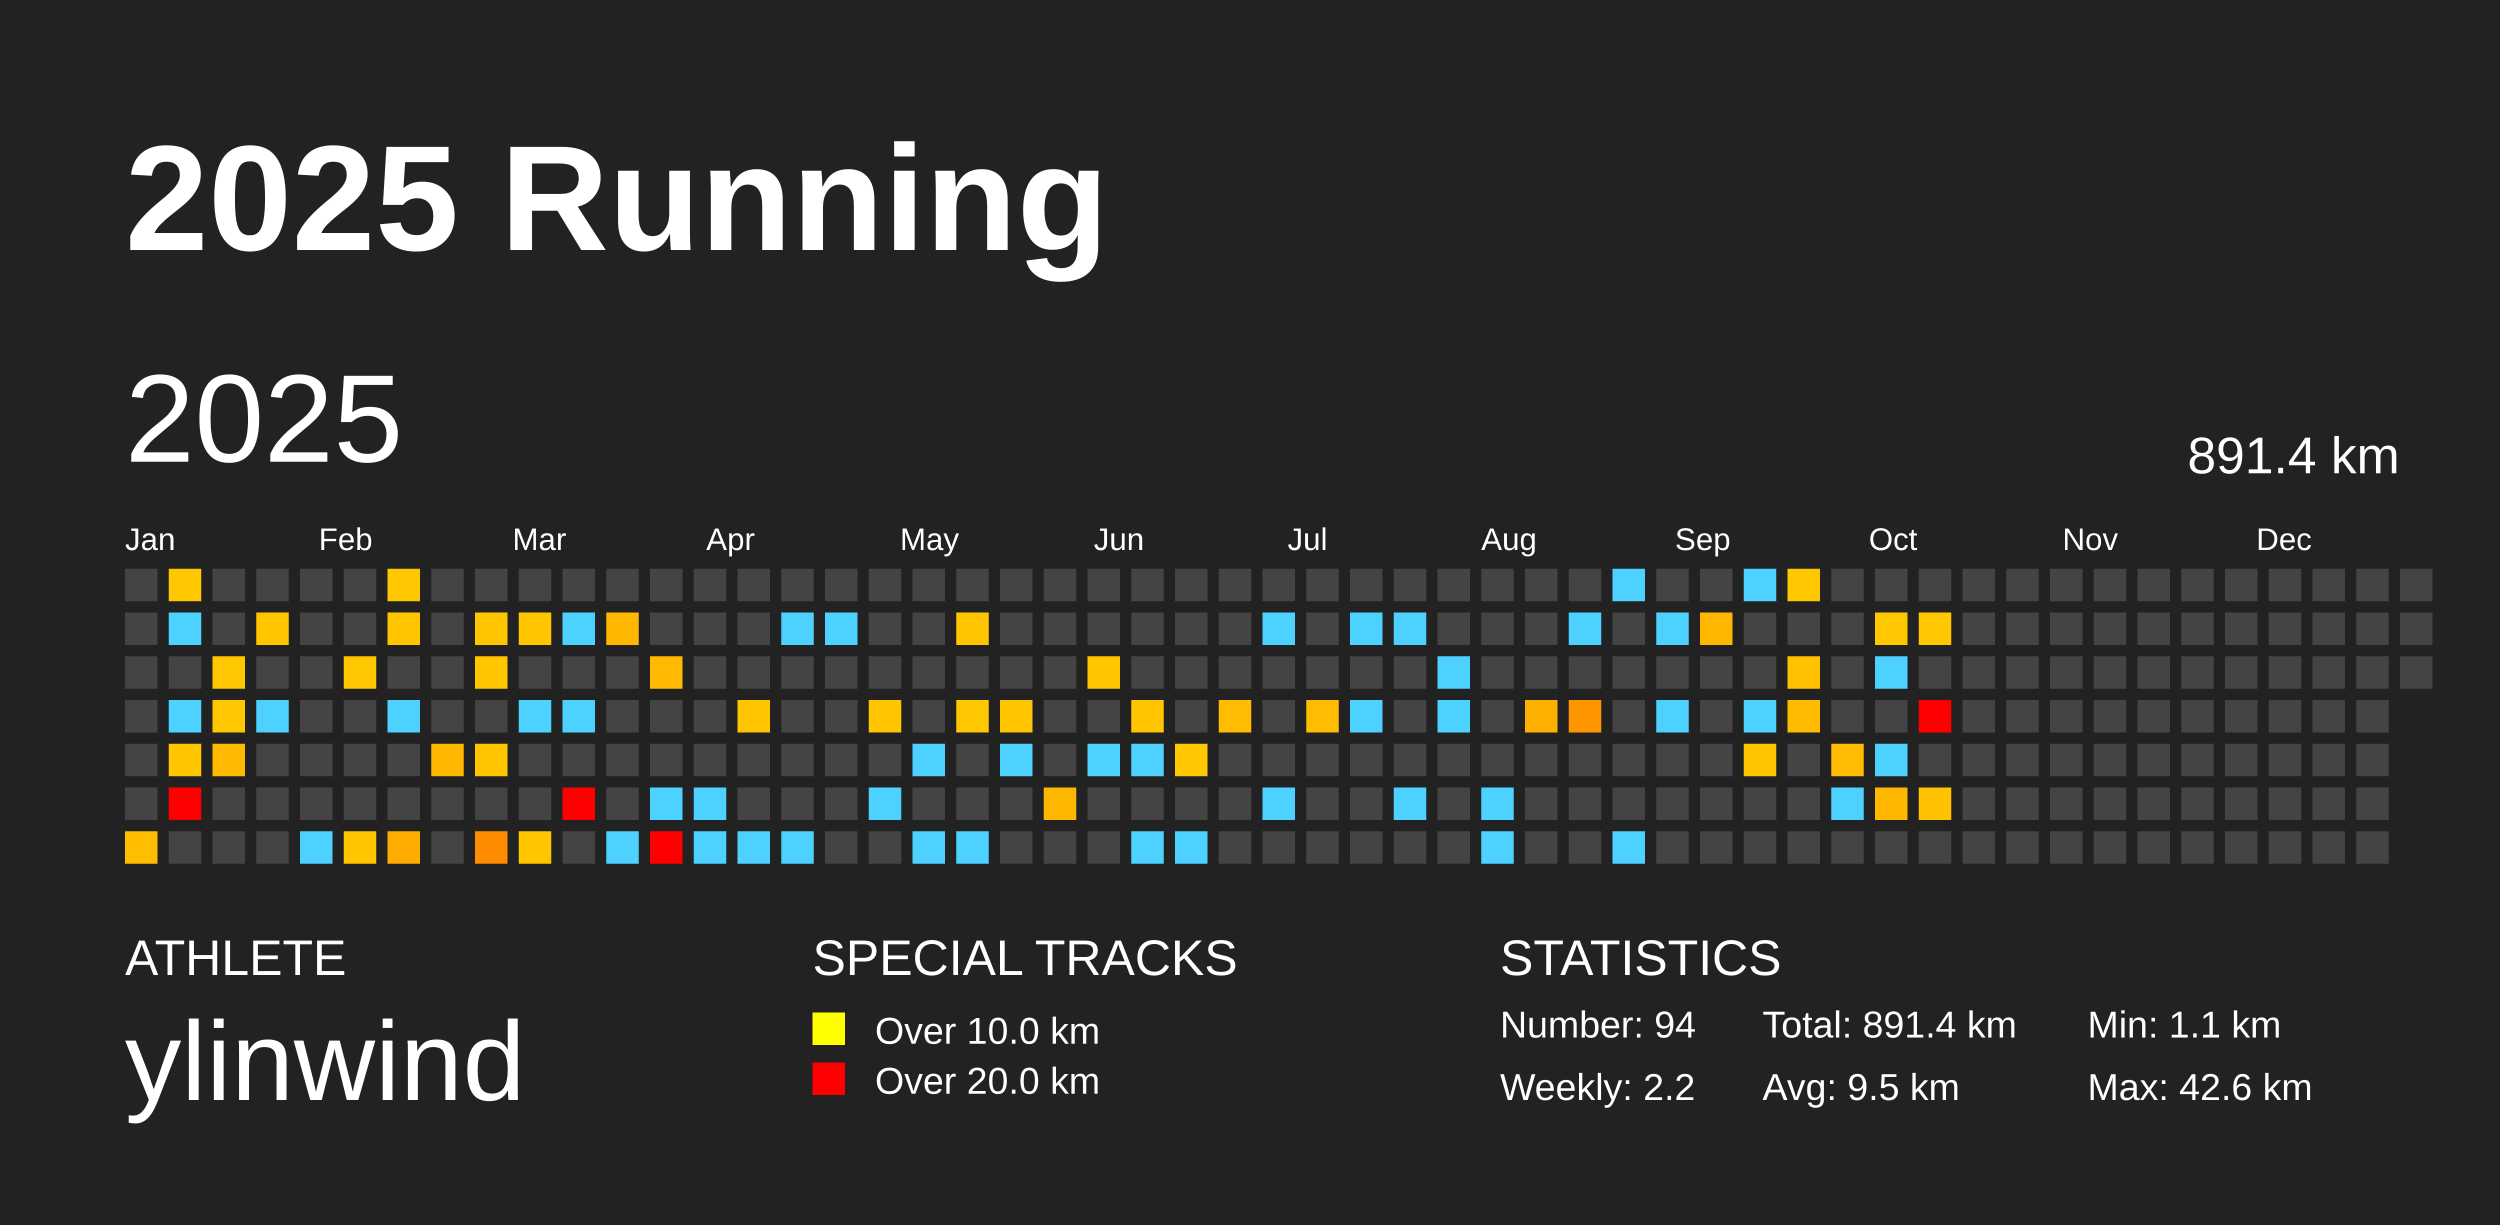
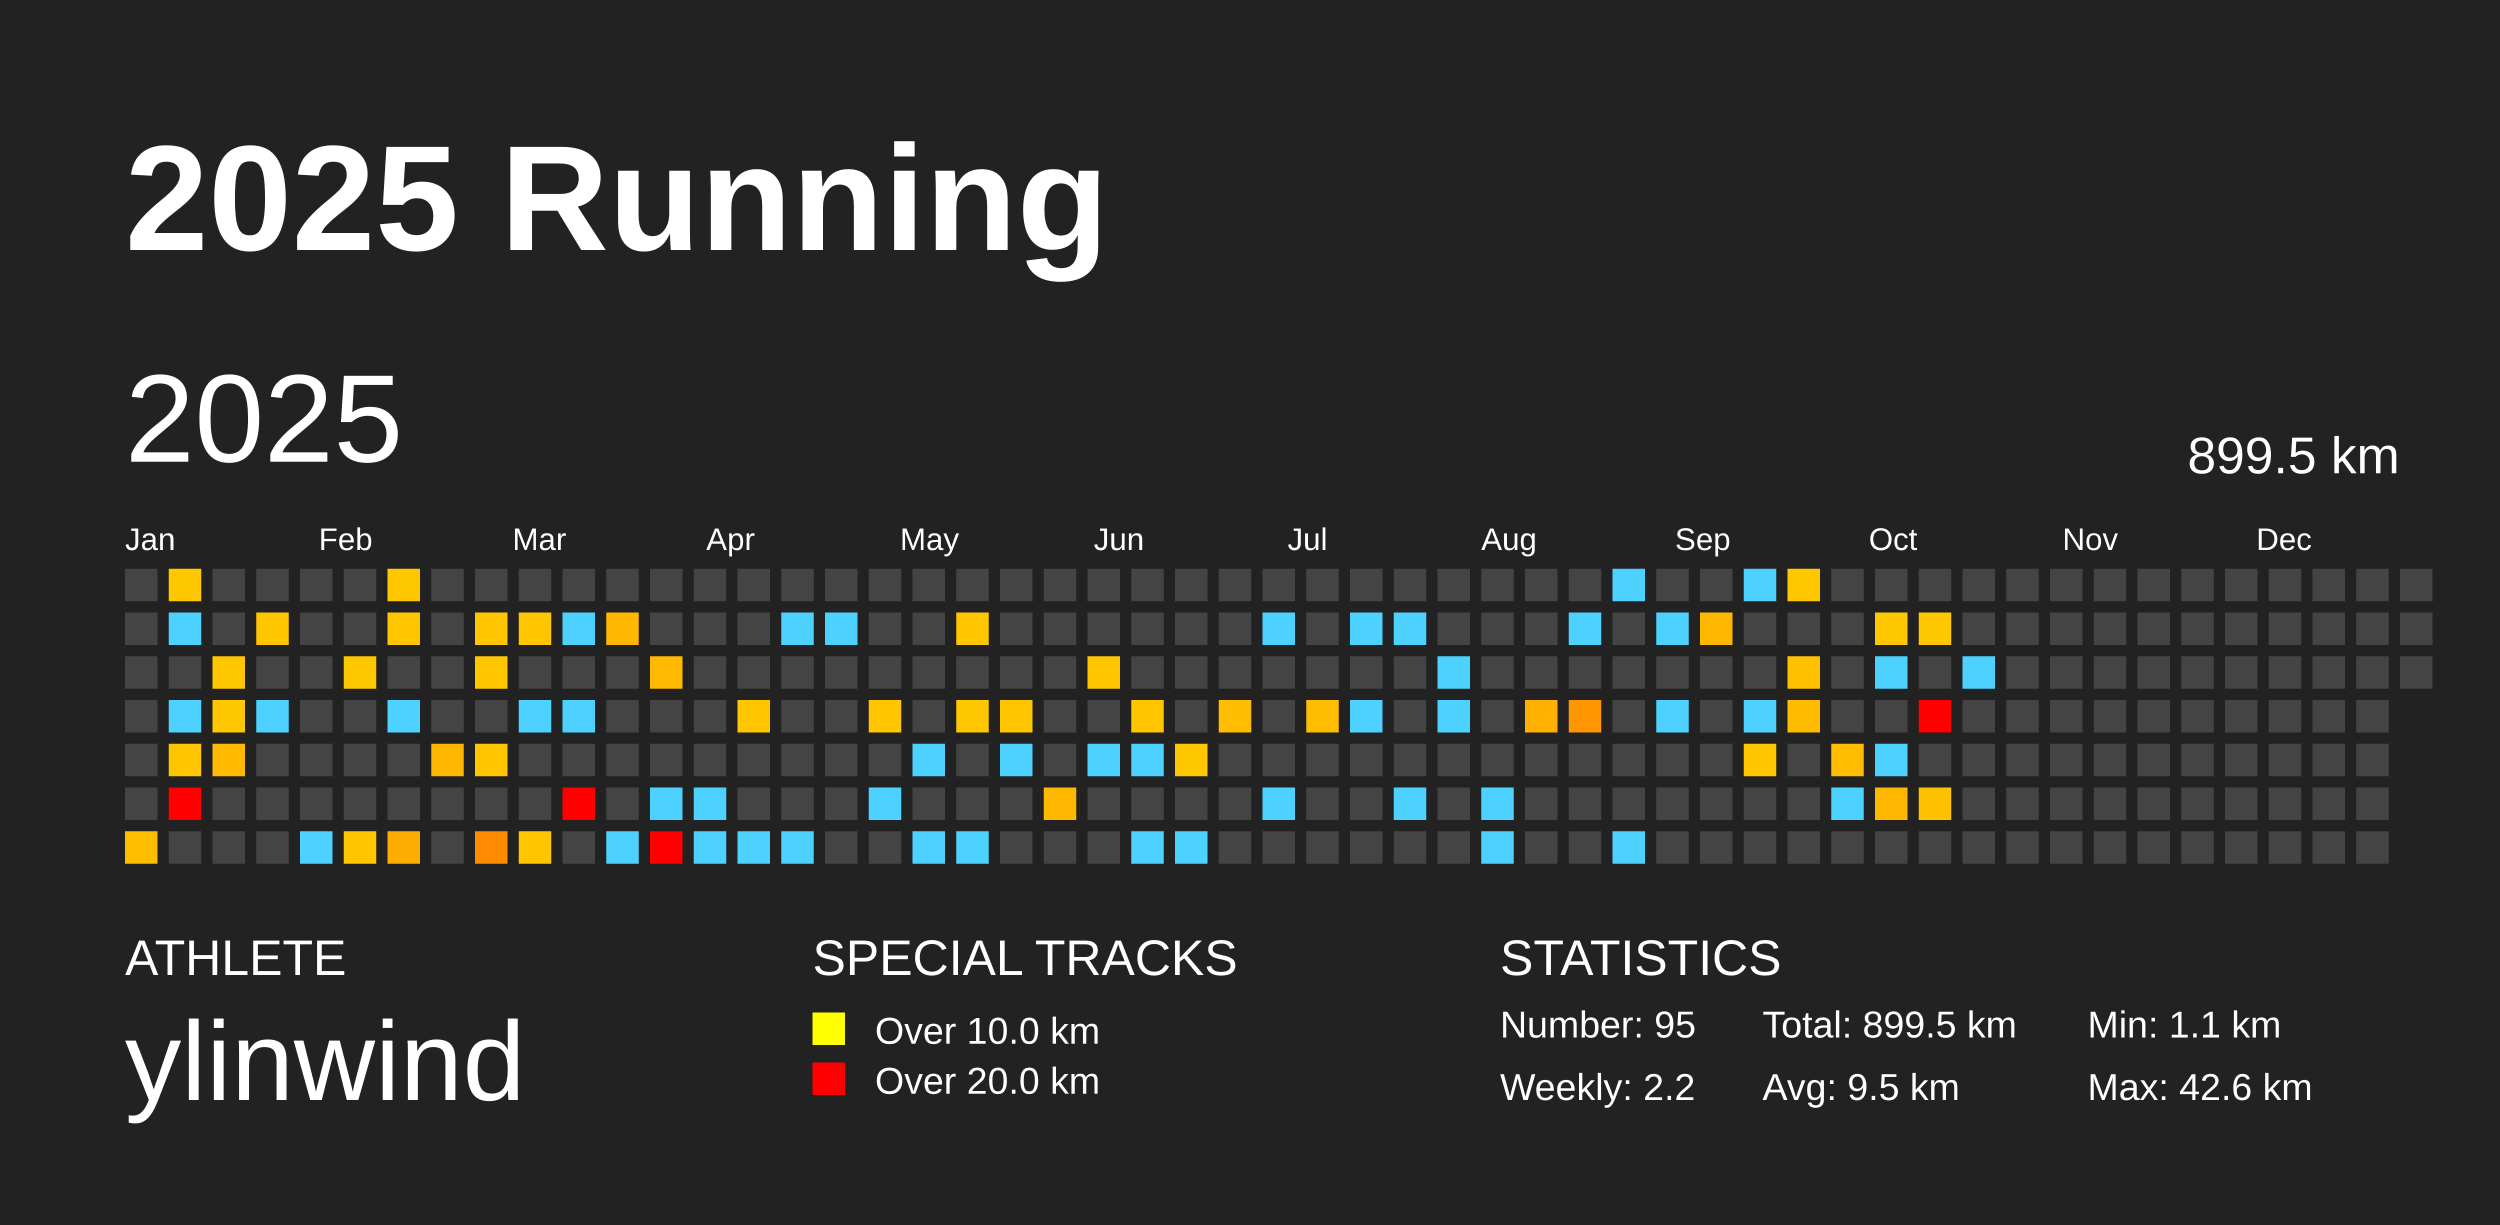
<svg xmlns="http://www.w3.org/2000/svg" baseProfile="full" height="98mm" version="1.1" viewBox="0,0,200,98" width="200mm">
  <defs />
  <rect fill="#222222" height="98" width="200" x="0" y="0" />
  <text fill="#FFFFFF" style="font-size:12px; font-family:Arial; font-weight:bold;" x="10" y="20">2025 Running</text>
  <text fill="#FFFFFF" style="font-size:4px; font-family:Arial" x="10" y="78">ATHLETE</text>
  <text fill="#FFFFFF" style="font-size:9px; font-family:Arial" x="10" y="88">ylinwind</text>
  <text fill="#FFFFFF" style="font-size:4px; font-family:Arial" x="65" y="78">SPECIAL TRACKS</text>
  <rect fill="yellow" height="2.6" width="2.6" x="65" y="81" />
  <text fill="#FFFFFF" style="font-size:3px; font-family:Arial" x="70" y="83.5">Over 10.0 km</text>
  <rect fill="red" height="2.6" width="2.6" x="65" y="85" />
  <text fill="#FFFFFF" style="font-size:3px; font-family:Arial" x="70" y="87.5">Over 20.0 km</text>
  <text fill="#FFFFFF" style="font-size:4px; font-family:Arial" x="120" y="78">STATISTICS</text>
-   <text fill="#FFFFFF" style="font-size:3px; font-family:Arial" x="120" y="83">Number: 94</text>
+   <text fill="#FFFFFF" style="font-size:3px; font-family:Arial" x="120" y="83">Number: 95</text>
  <text fill="#FFFFFF" style="font-size:3px; font-family:Arial" x="120" y="88">Weekly: 2.2</text>
-   <text fill="#FFFFFF" style="font-size:3px; font-family:Arial" x="141" y="83">Total: 891.4 km</text>
+   <text fill="#FFFFFF" style="font-size:3px; font-family:Arial" x="141" y="83">Total: 899.5 km</text>
  <text fill="#FFFFFF" style="font-size:3px; font-family:Arial" x="141" y="88">Avg: 9.5 km</text>
  <text fill="#FFFFFF" style="font-size:3px; font-family:Arial" x="167" y="83">Min: 1.1 km</text>
  <text fill="#FFFFFF" style="font-size:3px; font-family:Arial" x="167" y="88">Max: 42.6 km</text>
  <text dominant-baseline="hanging" fill="#FFFFFF" style="font-size:10.0px; font-family:Arial;" x="10" y="30">2025</text>
-   <text dominant-baseline="hanging" fill="#FFFFFF" style="font-size:4.125px; font-family:Arial;" x="175" y="35">891.4 km</text>
+   <text dominant-baseline="hanging" fill="#FFFFFF" style="font-size:4.125px; font-family:Arial;" x="175" y="35">899.5 km</text>
  <text fill="#FFFFFF" style="font-size:2.5px; font-family:Arial" x="10.0" y="44">Jan</text>
  <text fill="#FFFFFF" style="font-size:2.5px; font-family:Arial" x="25.5" y="44">Feb</text>
  <text fill="#FFFFFF" style="font-size:2.5px; font-family:Arial" x="41.0" y="44">Mar</text>
  <text fill="#FFFFFF" style="font-size:2.5px; font-family:Arial" x="56.5" y="44">Apr</text>
  <text fill="#FFFFFF" style="font-size:2.5px; font-family:Arial" x="72.0" y="44">May</text>
  <text fill="#FFFFFF" style="font-size:2.5px; font-family:Arial" x="87.5" y="44">Jun</text>
  <text fill="#FFFFFF" style="font-size:2.5px; font-family:Arial" x="103.0" y="44">Jul</text>
  <text fill="#FFFFFF" style="font-size:2.5px; font-family:Arial" x="118.5" y="44">Aug</text>
  <text fill="#FFFFFF" style="font-size:2.5px; font-family:Arial" x="134.0" y="44">Sep</text>
  <text fill="#FFFFFF" style="font-size:2.5px; font-family:Arial" x="149.5" y="44">Oct</text>
  <text fill="#FFFFFF" style="font-size:2.5px; font-family:Arial" x="165.0" y="44">Nov</text>
  <text fill="#FFFFFF" style="font-size:2.5px; font-family:Arial" x="180.5" y="44">Dec</text>
  <rect fill="#444444" height="2.6" width="2.6" x="10.0" y="45.5" />
  <rect fill="#444444" height="2.6" width="2.6" x="10.0" y="49.0" />
  <rect fill="#444444" height="2.6" width="2.6" x="10.0" y="52.5" />
  <rect fill="#444444" height="2.6" width="2.6" x="10.0" y="56.0" />
  <rect fill="#444444" height="2.6" width="2.6" x="10.0" y="59.5" />
  <rect fill="#444444" height="2.6" width="2.6" x="10.0" y="63.0" />
  <rect fill="#ffbd00" height="2.6" width="2.6" x="10.0" y="66.5" />
  <rect fill="#ffc700" height="2.6" width="2.6" x="13.5" y="45.5" />
  <rect fill="#4dd2ff" height="2.6" width="2.6" x="13.5" y="49.0" />
  <rect fill="#444444" height="2.6" width="2.6" x="13.5" y="52.5" />
  <rect fill="#4dd2ff" height="2.6" width="2.6" x="13.5" y="56.0" />
  <rect fill="#ffc600" height="2.6" width="2.6" x="13.5" y="59.5" />
  <rect fill="red" height="2.6" width="2.6" x="13.5" y="63.0" />
  <rect fill="#444444" height="2.6" width="2.6" x="13.5" y="66.5" />
  <rect fill="#444444" height="2.6" width="2.6" x="17.0" y="45.5" />
  <rect fill="#444444" height="2.6" width="2.6" x="17.0" y="49.0" />
  <rect fill="#ffc700" height="2.6" width="2.6" x="17.0" y="52.5" />
  <rect fill="#ffc700" height="2.6" width="2.6" x="17.0" y="56.0" />
  <rect fill="#ffba00" height="2.6" width="2.6" x="17.0" y="59.5" />
  <rect fill="#444444" height="2.6" width="2.6" x="17.0" y="63.0" />
  <rect fill="#444444" height="2.6" width="2.6" x="17.0" y="66.5" />
  <rect fill="#444444" height="2.6" width="2.6" x="20.5" y="45.5" />
  <rect fill="#ffc600" height="2.6" width="2.6" x="20.5" y="49.0" />
  <rect fill="#444444" height="2.6" width="2.6" x="20.5" y="52.5" />
  <rect fill="#4dd2ff" height="2.6" width="2.6" x="20.5" y="56.0" />
  <rect fill="#444444" height="2.6" width="2.6" x="20.5" y="59.5" />
  <rect fill="#444444" height="2.6" width="2.6" x="20.5" y="63.0" />
  <rect fill="#444444" height="2.6" width="2.6" x="20.5" y="66.5" />
  <rect fill="#444444" height="2.6" width="2.6" x="24.0" y="45.5" />
  <rect fill="#444444" height="2.6" width="2.6" x="24.0" y="49.0" />
  <rect fill="#444444" height="2.6" width="2.6" x="24.0" y="52.5" />
  <rect fill="#444444" height="2.6" width="2.6" x="24.0" y="56.0" />
  <rect fill="#444444" height="2.6" width="2.6" x="24.0" y="59.5" />
  <rect fill="#444444" height="2.6" width="2.6" x="24.0" y="63.0" />
  <rect fill="#4dd2ff" height="2.6" width="2.6" x="24.0" y="66.5" />
  <rect fill="#444444" height="2.6" width="2.6" x="27.5" y="45.5" />
  <rect fill="#444444" height="2.6" width="2.6" x="27.5" y="49.0" />
  <rect fill="#ffc700" height="2.6" width="2.6" x="27.5" y="52.5" />
  <rect fill="#444444" height="2.6" width="2.6" x="27.5" y="56.0" />
  <rect fill="#444444" height="2.6" width="2.6" x="27.5" y="59.5" />
  <rect fill="#444444" height="2.6" width="2.6" x="27.5" y="63.0" />
  <rect fill="#ffc600" height="2.6" width="2.6" x="27.5" y="66.5" />
  <rect fill="#ffc700" height="2.6" width="2.6" x="31.0" y="45.5" />
  <rect fill="#ffc600" height="2.6" width="2.6" x="31.0" y="49.0" />
  <rect fill="#444444" height="2.6" width="2.6" x="31.0" y="52.5" />
  <rect fill="#4dd2ff" height="2.6" width="2.6" x="31.0" y="56.0" />
  <rect fill="#444444" height="2.6" width="2.6" x="31.0" y="59.5" />
  <rect fill="#444444" height="2.6" width="2.6" x="31.0" y="63.0" />
  <rect fill="#ffac00" height="2.6" width="2.6" x="31.0" y="66.5" />
  <rect fill="#444444" height="2.6" width="2.6" x="34.5" y="45.5" />
  <rect fill="#444444" height="2.6" width="2.6" x="34.5" y="49.0" />
  <rect fill="#444444" height="2.6" width="2.6" x="34.5" y="52.5" />
  <rect fill="#444444" height="2.6" width="2.6" x="34.5" y="56.0" />
  <rect fill="#ffb700" height="2.6" width="2.6" x="34.5" y="59.5" />
  <rect fill="#444444" height="2.6" width="2.6" x="34.5" y="63.0" />
  <rect fill="#444444" height="2.6" width="2.6" x="34.5" y="66.5" />
  <rect fill="#444444" height="2.6" width="2.6" x="38.0" y="45.5" />
  <rect fill="#ffc500" height="2.6" width="2.6" x="38.0" y="49.0" />
  <rect fill="#ffc600" height="2.6" width="2.6" x="38.0" y="52.5" />
  <rect fill="#444444" height="2.6" width="2.6" x="38.0" y="56.0" />
  <rect fill="#ffc600" height="2.6" width="2.6" x="38.0" y="59.5" />
  <rect fill="#444444" height="2.6" width="2.6" x="38.0" y="63.0" />
  <rect fill="#ff8c00" height="2.6" width="2.6" x="38.0" y="66.5" />
  <rect fill="#444444" height="2.6" width="2.6" x="41.5" y="45.5" />
  <rect fill="#ffc600" height="2.6" width="2.6" x="41.5" y="49.0" />
  <rect fill="#444444" height="2.6" width="2.6" x="41.5" y="52.5" />
  <rect fill="#4dd2ff" height="2.6" width="2.6" x="41.5" y="56.0" />
  <rect fill="#444444" height="2.6" width="2.6" x="41.5" y="59.5" />
  <rect fill="#444444" height="2.6" width="2.6" x="41.5" y="63.0" />
  <rect fill="#ffc600" height="2.6" width="2.6" x="41.5" y="66.5" />
  <rect fill="#444444" height="2.6" width="2.6" x="45.0" y="45.5" />
  <rect fill="#4dd2ff" height="2.6" width="2.6" x="45.0" y="49.0" />
  <rect fill="#444444" height="2.6" width="2.6" x="45.0" y="52.5" />
  <rect fill="#4dd2ff" height="2.6" width="2.6" x="45.0" y="56.0" />
  <rect fill="#444444" height="2.6" width="2.6" x="45.0" y="59.5" />
  <rect fill="red" height="2.6" width="2.6" x="45.0" y="63.0" />
  <rect fill="#444444" height="2.6" width="2.6" x="45.0" y="66.5" />
  <rect fill="#444444" height="2.6" width="2.6" x="48.5" y="45.5" />
  <rect fill="#ffb700" height="2.6" width="2.6" x="48.5" y="49.0" />
  <rect fill="#444444" height="2.6" width="2.6" x="48.5" y="52.5" />
  <rect fill="#444444" height="2.6" width="2.6" x="48.5" y="56.0" />
  <rect fill="#444444" height="2.6" width="2.6" x="48.5" y="59.5" />
  <rect fill="#444444" height="2.6" width="2.6" x="48.5" y="63.0" />
  <rect fill="#4dd2ff" height="2.6" width="2.6" x="48.5" y="66.5" />
  <rect fill="#444444" height="2.6" width="2.6" x="52.0" y="45.5" />
  <rect fill="#444444" height="2.6" width="2.6" x="52.0" y="49.0" />
  <rect fill="#ffb900" height="2.6" width="2.6" x="52.0" y="52.5" />
  <rect fill="#444444" height="2.6" width="2.6" x="52.0" y="56.0" />
  <rect fill="#444444" height="2.6" width="2.6" x="52.0" y="59.5" />
  <rect fill="#4dd2ff" height="2.6" width="2.6" x="52.0" y="63.0" />
  <rect fill="red" height="2.6" width="2.6" x="52.0" y="66.5" />
  <rect fill="#444444" height="2.6" width="2.6" x="55.5" y="45.5" />
  <rect fill="#444444" height="2.6" width="2.6" x="55.5" y="49.0" />
  <rect fill="#444444" height="2.6" width="2.6" x="55.5" y="52.5" />
  <rect fill="#444444" height="2.6" width="2.6" x="55.5" y="56.0" />
  <rect fill="#444444" height="2.6" width="2.6" x="55.5" y="59.5" />
  <rect fill="#4dd2ff" height="2.6" width="2.6" x="55.5" y="63.0" />
  <rect fill="#4dd2ff" height="2.6" width="2.6" x="55.5" y="66.5" />
  <rect fill="#444444" height="2.6" width="2.6" x="59.0" y="45.5" />
  <rect fill="#444444" height="2.6" width="2.6" x="59.0" y="49.0" />
  <rect fill="#444444" height="2.6" width="2.6" x="59.0" y="52.5" />
  <rect fill="#ffc600" height="2.6" width="2.6" x="59.0" y="56.0" />
  <rect fill="#444444" height="2.6" width="2.6" x="59.0" y="59.5" />
  <rect fill="#444444" height="2.6" width="2.6" x="59.0" y="63.0" />
  <rect fill="#4dd2ff" height="2.6" width="2.6" x="59.0" y="66.5" />
  <rect fill="#444444" height="2.6" width="2.6" x="62.5" y="45.5" />
  <rect fill="#4dd2ff" height="2.6" width="2.6" x="62.5" y="49.0" />
  <rect fill="#444444" height="2.6" width="2.6" x="62.5" y="52.5" />
  <rect fill="#444444" height="2.6" width="2.6" x="62.5" y="56.0" />
  <rect fill="#444444" height="2.6" width="2.6" x="62.5" y="59.5" />
  <rect fill="#444444" height="2.6" width="2.6" x="62.5" y="63.0" />
  <rect fill="#4dd2ff" height="2.6" width="2.6" x="62.5" y="66.5" />
  <rect fill="#444444" height="2.6" width="2.6" x="66.0" y="45.5" />
  <rect fill="#4dd2ff" height="2.6" width="2.6" x="66.0" y="49.0" />
  <rect fill="#444444" height="2.6" width="2.6" x="66.0" y="52.5" />
  <rect fill="#444444" height="2.6" width="2.6" x="66.0" y="56.0" />
  <rect fill="#444444" height="2.6" width="2.6" x="66.0" y="59.5" />
  <rect fill="#444444" height="2.6" width="2.6" x="66.0" y="63.0" />
  <rect fill="#444444" height="2.6" width="2.6" x="66.0" y="66.5" />
  <rect fill="#444444" height="2.6" width="2.6" x="69.5" y="45.5" />
  <rect fill="#444444" height="2.6" width="2.6" x="69.5" y="49.0" />
  <rect fill="#444444" height="2.6" width="2.6" x="69.5" y="52.5" />
  <rect fill="#ffc600" height="2.6" width="2.6" x="69.5" y="56.0" />
  <rect fill="#444444" height="2.6" width="2.6" x="69.5" y="59.5" />
  <rect fill="#4dd2ff" height="2.6" width="2.6" x="69.5" y="63.0" />
  <rect fill="#444444" height="2.6" width="2.6" x="69.5" y="66.5" />
  <rect fill="#444444" height="2.6" width="2.6" x="73.0" y="45.5" />
  <rect fill="#444444" height="2.6" width="2.6" x="73.0" y="49.0" />
  <rect fill="#444444" height="2.6" width="2.6" x="73.0" y="52.5" />
  <rect fill="#444444" height="2.6" width="2.6" x="73.0" y="56.0" />
  <rect fill="#4dd2ff" height="2.6" width="2.6" x="73.0" y="59.5" />
  <rect fill="#444444" height="2.6" width="2.6" x="73.0" y="63.0" />
  <rect fill="#4dd2ff" height="2.6" width="2.6" x="73.0" y="66.5" />
  <rect fill="#444444" height="2.6" width="2.6" x="76.5" y="45.5" />
  <rect fill="#ffc600" height="2.6" width="2.6" x="76.5" y="49.0" />
  <rect fill="#444444" height="2.6" width="2.6" x="76.5" y="52.5" />
  <rect fill="#ffc700" height="2.6" width="2.6" x="76.5" y="56.0" />
  <rect fill="#444444" height="2.6" width="2.6" x="76.5" y="59.5" />
  <rect fill="#444444" height="2.6" width="2.6" x="76.5" y="63.0" />
  <rect fill="#4dd2ff" height="2.6" width="2.6" x="76.5" y="66.5" />
  <rect fill="#444444" height="2.6" width="2.6" x="80.0" y="45.5" />
  <rect fill="#444444" height="2.6" width="2.6" x="80.0" y="49.0" />
  <rect fill="#444444" height="2.6" width="2.6" x="80.0" y="52.5" />
  <rect fill="#ffc600" height="2.6" width="2.6" x="80.0" y="56.0" />
  <rect fill="#4dd2ff" height="2.6" width="2.6" x="80.0" y="59.5" />
  <rect fill="#444444" height="2.6" width="2.6" x="80.0" y="63.0" />
  <rect fill="#444444" height="2.6" width="2.6" x="80.0" y="66.5" />
  <rect fill="#444444" height="2.6" width="2.6" x="83.5" y="45.5" />
  <rect fill="#444444" height="2.6" width="2.6" x="83.5" y="49.0" />
  <rect fill="#444444" height="2.6" width="2.6" x="83.5" y="52.5" />
  <rect fill="#444444" height="2.6" width="2.6" x="83.5" y="56.0" />
  <rect fill="#444444" height="2.6" width="2.6" x="83.5" y="59.5" />
  <rect fill="#ffb800" height="2.6" width="2.6" x="83.5" y="63.0" />
  <rect fill="#444444" height="2.6" width="2.6" x="83.5" y="66.5" />
  <rect fill="#444444" height="2.6" width="2.6" x="87.0" y="45.5" />
  <rect fill="#444444" height="2.6" width="2.6" x="87.0" y="49.0" />
  <rect fill="#ffc600" height="2.6" width="2.6" x="87.0" y="52.5" />
  <rect fill="#444444" height="2.6" width="2.6" x="87.0" y="56.0" />
  <rect fill="#4dd2ff" height="2.6" width="2.6" x="87.0" y="59.5" />
  <rect fill="#444444" height="2.6" width="2.6" x="87.0" y="63.0" />
  <rect fill="#444444" height="2.6" width="2.6" x="87.0" y="66.5" />
  <rect fill="#444444" height="2.6" width="2.6" x="90.5" y="45.5" />
  <rect fill="#444444" height="2.6" width="2.6" x="90.5" y="49.0" />
  <rect fill="#444444" height="2.6" width="2.6" x="90.5" y="52.5" />
  <rect fill="#ffc600" height="2.6" width="2.6" x="90.5" y="56.0" />
  <rect fill="#4dd2ff" height="2.6" width="2.6" x="90.5" y="59.5" />
  <rect fill="#444444" height="2.6" width="2.6" x="90.5" y="63.0" />
  <rect fill="#4dd2ff" height="2.6" width="2.6" x="90.5" y="66.5" />
  <rect fill="#444444" height="2.6" width="2.6" x="94.0" y="45.5" />
  <rect fill="#444444" height="2.6" width="2.6" x="94.0" y="49.0" />
  <rect fill="#444444" height="2.6" width="2.6" x="94.0" y="52.5" />
  <rect fill="#444444" height="2.6" width="2.6" x="94.0" y="56.0" />
  <rect fill="#ffc700" height="2.6" width="2.6" x="94.0" y="59.5" />
  <rect fill="#444444" height="2.6" width="2.6" x="94.0" y="63.0" />
  <rect fill="#4dd2ff" height="2.6" width="2.6" x="94.0" y="66.5" />
  <rect fill="#444444" height="2.6" width="2.6" x="97.5" y="45.5" />
  <rect fill="#444444" height="2.6" width="2.6" x="97.5" y="49.0" />
  <rect fill="#444444" height="2.6" width="2.6" x="97.5" y="52.5" />
  <rect fill="#ffbc00" height="2.6" width="2.6" x="97.5" y="56.0" />
  <rect fill="#444444" height="2.6" width="2.6" x="97.5" y="59.5" />
  <rect fill="#444444" height="2.6" width="2.6" x="97.5" y="63.0" />
  <rect fill="#444444" height="2.6" width="2.6" x="97.5" y="66.5" />
  <rect fill="#444444" height="2.6" width="2.6" x="101.0" y="45.5" />
  <rect fill="#4dd2ff" height="2.6" width="2.6" x="101.0" y="49.0" />
  <rect fill="#444444" height="2.6" width="2.6" x="101.0" y="52.5" />
  <rect fill="#444444" height="2.6" width="2.6" x="101.0" y="56.0" />
  <rect fill="#444444" height="2.6" width="2.6" x="101.0" y="59.5" />
  <rect fill="#4dd2ff" height="2.6" width="2.6" x="101.0" y="63.0" />
  <rect fill="#444444" height="2.6" width="2.6" x="101.0" y="66.5" />
  <rect fill="#444444" height="2.6" width="2.6" x="104.5" y="45.5" />
  <rect fill="#444444" height="2.6" width="2.6" x="104.5" y="49.0" />
  <rect fill="#444444" height="2.6" width="2.6" x="104.5" y="52.5" />
  <rect fill="#ffbc00" height="2.6" width="2.6" x="104.5" y="56.0" />
  <rect fill="#444444" height="2.6" width="2.6" x="104.5" y="59.5" />
  <rect fill="#444444" height="2.6" width="2.6" x="104.5" y="63.0" />
  <rect fill="#444444" height="2.6" width="2.6" x="104.5" y="66.5" />
  <rect fill="#444444" height="2.6" width="2.6" x="108.0" y="45.5" />
  <rect fill="#4dd2ff" height="2.6" width="2.6" x="108.0" y="49.0" />
  <rect fill="#444444" height="2.6" width="2.6" x="108.0" y="52.5" />
  <rect fill="#4dd2ff" height="2.6" width="2.6" x="108.0" y="56.0" />
  <rect fill="#444444" height="2.6" width="2.6" x="108.0" y="59.5" />
  <rect fill="#444444" height="2.6" width="2.6" x="108.0" y="63.0" />
  <rect fill="#444444" height="2.6" width="2.6" x="108.0" y="66.5" />
  <rect fill="#444444" height="2.6" width="2.6" x="111.5" y="45.5" />
  <rect fill="#4dd2ff" height="2.6" width="2.6" x="111.5" y="49.0" />
  <rect fill="#444444" height="2.6" width="2.6" x="111.5" y="52.5" />
  <rect fill="#444444" height="2.6" width="2.6" x="111.5" y="56.0" />
  <rect fill="#444444" height="2.6" width="2.6" x="111.5" y="59.5" />
  <rect fill="#4dd2ff" height="2.6" width="2.6" x="111.5" y="63.0" />
  <rect fill="#444444" height="2.6" width="2.6" x="111.5" y="66.5" />
  <rect fill="#444444" height="2.6" width="2.6" x="115.0" y="45.5" />
  <rect fill="#444444" height="2.6" width="2.6" x="115.0" y="49.0" />
  <rect fill="#4dd2ff" height="2.6" width="2.6" x="115.0" y="52.5" />
  <rect fill="#4dd2ff" height="2.6" width="2.6" x="115.0" y="56.0" />
  <rect fill="#444444" height="2.6" width="2.6" x="115.0" y="59.5" />
  <rect fill="#444444" height="2.6" width="2.6" x="115.0" y="63.0" />
  <rect fill="#444444" height="2.6" width="2.6" x="115.0" y="66.5" />
  <rect fill="#444444" height="2.6" width="2.6" x="118.5" y="45.5" />
  <rect fill="#444444" height="2.6" width="2.6" x="118.5" y="49.0" />
  <rect fill="#444444" height="2.6" width="2.6" x="118.5" y="52.5" />
  <rect fill="#444444" height="2.6" width="2.6" x="118.5" y="56.0" />
  <rect fill="#444444" height="2.6" width="2.6" x="118.5" y="59.5" />
  <rect fill="#4dd2ff" height="2.6" width="2.6" x="118.5" y="63.0" />
  <rect fill="#4dd2ff" height="2.6" width="2.6" x="118.5" y="66.5" />
  <rect fill="#444444" height="2.6" width="2.6" x="122.0" y="45.5" />
  <rect fill="#444444" height="2.6" width="2.6" x="122.0" y="49.0" />
  <rect fill="#444444" height="2.6" width="2.6" x="122.0" y="52.5" />
  <rect fill="#ffb000" height="2.6" width="2.6" x="122.0" y="56.0" />
  <rect fill="#444444" height="2.6" width="2.6" x="122.0" y="59.5" />
  <rect fill="#444444" height="2.6" width="2.6" x="122.0" y="63.0" />
  <rect fill="#444444" height="2.6" width="2.6" x="122.0" y="66.5" />
  <rect fill="#444444" height="2.6" width="2.6" x="125.5" y="45.5" />
  <rect fill="#4dd2ff" height="2.6" width="2.6" x="125.5" y="49.0" />
  <rect fill="#444444" height="2.6" width="2.6" x="125.5" y="52.5" />
  <rect fill="#ff9600" height="2.6" width="2.6" x="125.5" y="56.0" />
  <rect fill="#444444" height="2.6" width="2.6" x="125.5" y="59.5" />
  <rect fill="#444444" height="2.6" width="2.6" x="125.5" y="63.0" />
  <rect fill="#444444" height="2.6" width="2.6" x="125.5" y="66.5" />
  <rect fill="#4dd2ff" height="2.6" width="2.6" x="129.0" y="45.5" />
  <rect fill="#444444" height="2.6" width="2.6" x="129.0" y="49.0" />
  <rect fill="#444444" height="2.6" width="2.6" x="129.0" y="52.5" />
  <rect fill="#444444" height="2.6" width="2.6" x="129.0" y="56.0" />
  <rect fill="#444444" height="2.6" width="2.6" x="129.0" y="59.5" />
  <rect fill="#444444" height="2.6" width="2.6" x="129.0" y="63.0" />
  <rect fill="#4dd2ff" height="2.6" width="2.6" x="129.0" y="66.5" />
  <rect fill="#444444" height="2.6" width="2.6" x="132.5" y="45.5" />
  <rect fill="#4dd2ff" height="2.6" width="2.6" x="132.5" y="49.0" />
  <rect fill="#444444" height="2.6" width="2.6" x="132.5" y="52.5" />
  <rect fill="#4dd2ff" height="2.6" width="2.6" x="132.5" y="56.0" />
  <rect fill="#444444" height="2.6" width="2.6" x="132.5" y="59.5" />
  <rect fill="#444444" height="2.6" width="2.6" x="132.5" y="63.0" />
  <rect fill="#444444" height="2.6" width="2.6" x="132.5" y="66.5" />
  <rect fill="#444444" height="2.6" width="2.6" x="136.0" y="45.5" />
  <rect fill="#ffb800" height="2.6" width="2.6" x="136.0" y="49.0" />
  <rect fill="#444444" height="2.6" width="2.6" x="136.0" y="52.5" />
  <rect fill="#444444" height="2.6" width="2.6" x="136.0" y="56.0" />
  <rect fill="#444444" height="2.6" width="2.6" x="136.0" y="59.5" />
  <rect fill="#444444" height="2.6" width="2.6" x="136.0" y="63.0" />
  <rect fill="#444444" height="2.6" width="2.6" x="136.0" y="66.5" />
  <rect fill="#4dd2ff" height="2.6" width="2.6" x="139.5" y="45.5" />
  <rect fill="#444444" height="2.6" width="2.6" x="139.5" y="49.0" />
  <rect fill="#444444" height="2.6" width="2.6" x="139.5" y="52.5" />
  <rect fill="#4dd2ff" height="2.6" width="2.6" x="139.5" y="56.0" />
  <rect fill="#ffc600" height="2.6" width="2.6" x="139.5" y="59.5" />
  <rect fill="#444444" height="2.6" width="2.6" x="139.5" y="63.0" />
  <rect fill="#444444" height="2.6" width="2.6" x="139.5" y="66.5" />
  <rect fill="#ffc700" height="2.6" width="2.6" x="143.0" y="45.5" />
  <rect fill="#444444" height="2.6" width="2.6" x="143.0" y="49.0" />
  <rect fill="#ffc100" height="2.6" width="2.6" x="143.0" y="52.5" />
  <rect fill="#ffbb00" height="2.6" width="2.6" x="143.0" y="56.0" />
  <rect fill="#444444" height="2.6" width="2.6" x="143.0" y="59.5" />
  <rect fill="#444444" height="2.6" width="2.6" x="143.0" y="63.0" />
  <rect fill="#444444" height="2.6" width="2.6" x="143.0" y="66.5" />
  <rect fill="#444444" height="2.6" width="2.6" x="146.5" y="45.5" />
  <rect fill="#444444" height="2.6" width="2.6" x="146.5" y="49.0" />
  <rect fill="#444444" height="2.6" width="2.6" x="146.5" y="52.5" />
  <rect fill="#444444" height="2.6" width="2.6" x="146.5" y="56.0" />
  <rect fill="#ffbc00" height="2.6" width="2.6" x="146.5" y="59.5" />
  <rect fill="#4dd2ff" height="2.6" width="2.6" x="146.5" y="63.0" />
  <rect fill="#444444" height="2.6" width="2.6" x="146.5" y="66.5" />
  <rect fill="#444444" height="2.6" width="2.6" x="150.0" y="45.5" />
  <rect fill="#ffc700" height="2.6" width="2.6" x="150.0" y="49.0" />
  <rect fill="#4dd2ff" height="2.6" width="2.6" x="150.0" y="52.5" />
  <rect fill="#444444" height="2.6" width="2.6" x="150.0" y="56.0" />
  <rect fill="#4dd2ff" height="2.6" width="2.6" x="150.0" y="59.5" />
  <rect fill="#ffb700" height="2.6" width="2.6" x="150.0" y="63.0" />
  <rect fill="#444444" height="2.6" width="2.6" x="150.0" y="66.5" />
  <rect fill="#444444" height="2.6" width="2.6" x="153.5" y="45.5" />
  <rect fill="#ffc700" height="2.6" width="2.6" x="153.5" y="49.0" />
  <rect fill="#444444" height="2.6" width="2.6" x="153.5" y="52.5" />
  <rect fill="red" height="2.6" width="2.6" x="153.5" y="56.0" />
  <rect fill="#444444" height="2.6" width="2.6" x="153.5" y="59.5" />
  <rect fill="#ffc200" height="2.6" width="2.6" x="153.5" y="63.0" />
  <rect fill="#444444" height="2.6" width="2.6" x="153.5" y="66.5" />
  <rect fill="#444444" height="2.6" width="2.6" x="157.0" y="45.5" />
  <rect fill="#444444" height="2.6" width="2.6" x="157.0" y="49.0" />
-   <rect fill="#444444" height="2.6" width="2.6" x="157.0" y="52.5" />
+   <rect fill="#4dd2ff" height="2.6" width="2.6" x="157.0" y="52.5" />
  <rect fill="#444444" height="2.6" width="2.6" x="157.0" y="56.0" />
  <rect fill="#444444" height="2.6" width="2.6" x="157.0" y="59.5" />
  <rect fill="#444444" height="2.6" width="2.6" x="157.0" y="63.0" />
  <rect fill="#444444" height="2.6" width="2.6" x="157.0" y="66.5" />
  <rect fill="#444444" height="2.6" width="2.6" x="160.5" y="45.5" />
  <rect fill="#444444" height="2.6" width="2.6" x="160.5" y="49.0" />
  <rect fill="#444444" height="2.6" width="2.6" x="160.5" y="52.5" />
  <rect fill="#444444" height="2.6" width="2.6" x="160.5" y="56.0" />
  <rect fill="#444444" height="2.6" width="2.6" x="160.5" y="59.5" />
  <rect fill="#444444" height="2.6" width="2.6" x="160.5" y="63.0" />
  <rect fill="#444444" height="2.6" width="2.6" x="160.5" y="66.5" />
  <rect fill="#444444" height="2.6" width="2.6" x="164.0" y="45.5" />
  <rect fill="#444444" height="2.6" width="2.6" x="164.0" y="49.0" />
  <rect fill="#444444" height="2.6" width="2.6" x="164.0" y="52.5" />
  <rect fill="#444444" height="2.6" width="2.6" x="164.0" y="56.0" />
  <rect fill="#444444" height="2.6" width="2.6" x="164.0" y="59.5" />
  <rect fill="#444444" height="2.6" width="2.6" x="164.0" y="63.0" />
  <rect fill="#444444" height="2.6" width="2.6" x="164.0" y="66.5" />
  <rect fill="#444444" height="2.6" width="2.6" x="167.5" y="45.5" />
  <rect fill="#444444" height="2.6" width="2.6" x="167.5" y="49.0" />
  <rect fill="#444444" height="2.6" width="2.6" x="167.5" y="52.5" />
  <rect fill="#444444" height="2.6" width="2.6" x="167.5" y="56.0" />
  <rect fill="#444444" height="2.6" width="2.6" x="167.5" y="59.5" />
  <rect fill="#444444" height="2.6" width="2.6" x="167.5" y="63.0" />
  <rect fill="#444444" height="2.6" width="2.6" x="167.5" y="66.5" />
  <rect fill="#444444" height="2.6" width="2.6" x="171.0" y="45.5" />
  <rect fill="#444444" height="2.6" width="2.6" x="171.0" y="49.0" />
  <rect fill="#444444" height="2.6" width="2.6" x="171.0" y="52.5" />
  <rect fill="#444444" height="2.6" width="2.6" x="171.0" y="56.0" />
  <rect fill="#444444" height="2.6" width="2.6" x="171.0" y="59.5" />
  <rect fill="#444444" height="2.6" width="2.6" x="171.0" y="63.0" />
  <rect fill="#444444" height="2.6" width="2.6" x="171.0" y="66.5" />
  <rect fill="#444444" height="2.6" width="2.6" x="174.5" y="45.5" />
  <rect fill="#444444" height="2.6" width="2.6" x="174.5" y="49.0" />
  <rect fill="#444444" height="2.6" width="2.6" x="174.5" y="52.5" />
  <rect fill="#444444" height="2.6" width="2.6" x="174.5" y="56.0" />
  <rect fill="#444444" height="2.6" width="2.6" x="174.5" y="59.5" />
  <rect fill="#444444" height="2.6" width="2.6" x="174.5" y="63.0" />
  <rect fill="#444444" height="2.6" width="2.6" x="174.5" y="66.5" />
  <rect fill="#444444" height="2.6" width="2.6" x="178.0" y="45.5" />
  <rect fill="#444444" height="2.6" width="2.6" x="178.0" y="49.0" />
  <rect fill="#444444" height="2.6" width="2.6" x="178.0" y="52.5" />
  <rect fill="#444444" height="2.6" width="2.6" x="178.0" y="56.0" />
  <rect fill="#444444" height="2.6" width="2.6" x="178.0" y="59.5" />
  <rect fill="#444444" height="2.6" width="2.6" x="178.0" y="63.0" />
  <rect fill="#444444" height="2.6" width="2.6" x="178.0" y="66.5" />
  <rect fill="#444444" height="2.6" width="2.6" x="181.5" y="45.5" />
  <rect fill="#444444" height="2.6" width="2.6" x="181.5" y="49.0" />
  <rect fill="#444444" height="2.6" width="2.6" x="181.5" y="52.5" />
  <rect fill="#444444" height="2.6" width="2.6" x="181.5" y="56.0" />
  <rect fill="#444444" height="2.6" width="2.6" x="181.5" y="59.5" />
  <rect fill="#444444" height="2.6" width="2.6" x="181.5" y="63.0" />
  <rect fill="#444444" height="2.6" width="2.6" x="181.5" y="66.5" />
  <rect fill="#444444" height="2.6" width="2.6" x="185.0" y="45.5" />
  <rect fill="#444444" height="2.6" width="2.6" x="185.0" y="49.0" />
  <rect fill="#444444" height="2.6" width="2.6" x="185.0" y="52.5" />
  <rect fill="#444444" height="2.6" width="2.6" x="185.0" y="56.0" />
  <rect fill="#444444" height="2.6" width="2.6" x="185.0" y="59.5" />
  <rect fill="#444444" height="2.6" width="2.6" x="185.0" y="63.0" />
  <rect fill="#444444" height="2.6" width="2.6" x="185.0" y="66.5" />
  <rect fill="#444444" height="2.6" width="2.6" x="188.5" y="45.5" />
  <rect fill="#444444" height="2.6" width="2.6" x="188.5" y="49.0" />
  <rect fill="#444444" height="2.6" width="2.6" x="188.5" y="52.5" />
  <rect fill="#444444" height="2.6" width="2.6" x="188.5" y="56.0" />
  <rect fill="#444444" height="2.6" width="2.6" x="188.5" y="59.5" />
  <rect fill="#444444" height="2.6" width="2.6" x="188.5" y="63.0" />
  <rect fill="#444444" height="2.6" width="2.6" x="188.5" y="66.5" />
  <rect fill="#444444" height="2.6" width="2.6" x="192.0" y="45.5" />
  <rect fill="#444444" height="2.6" width="2.6" x="192.0" y="49.0" />
  <rect fill="#444444" height="2.6" width="2.6" x="192.0" y="52.5" />
</svg>
